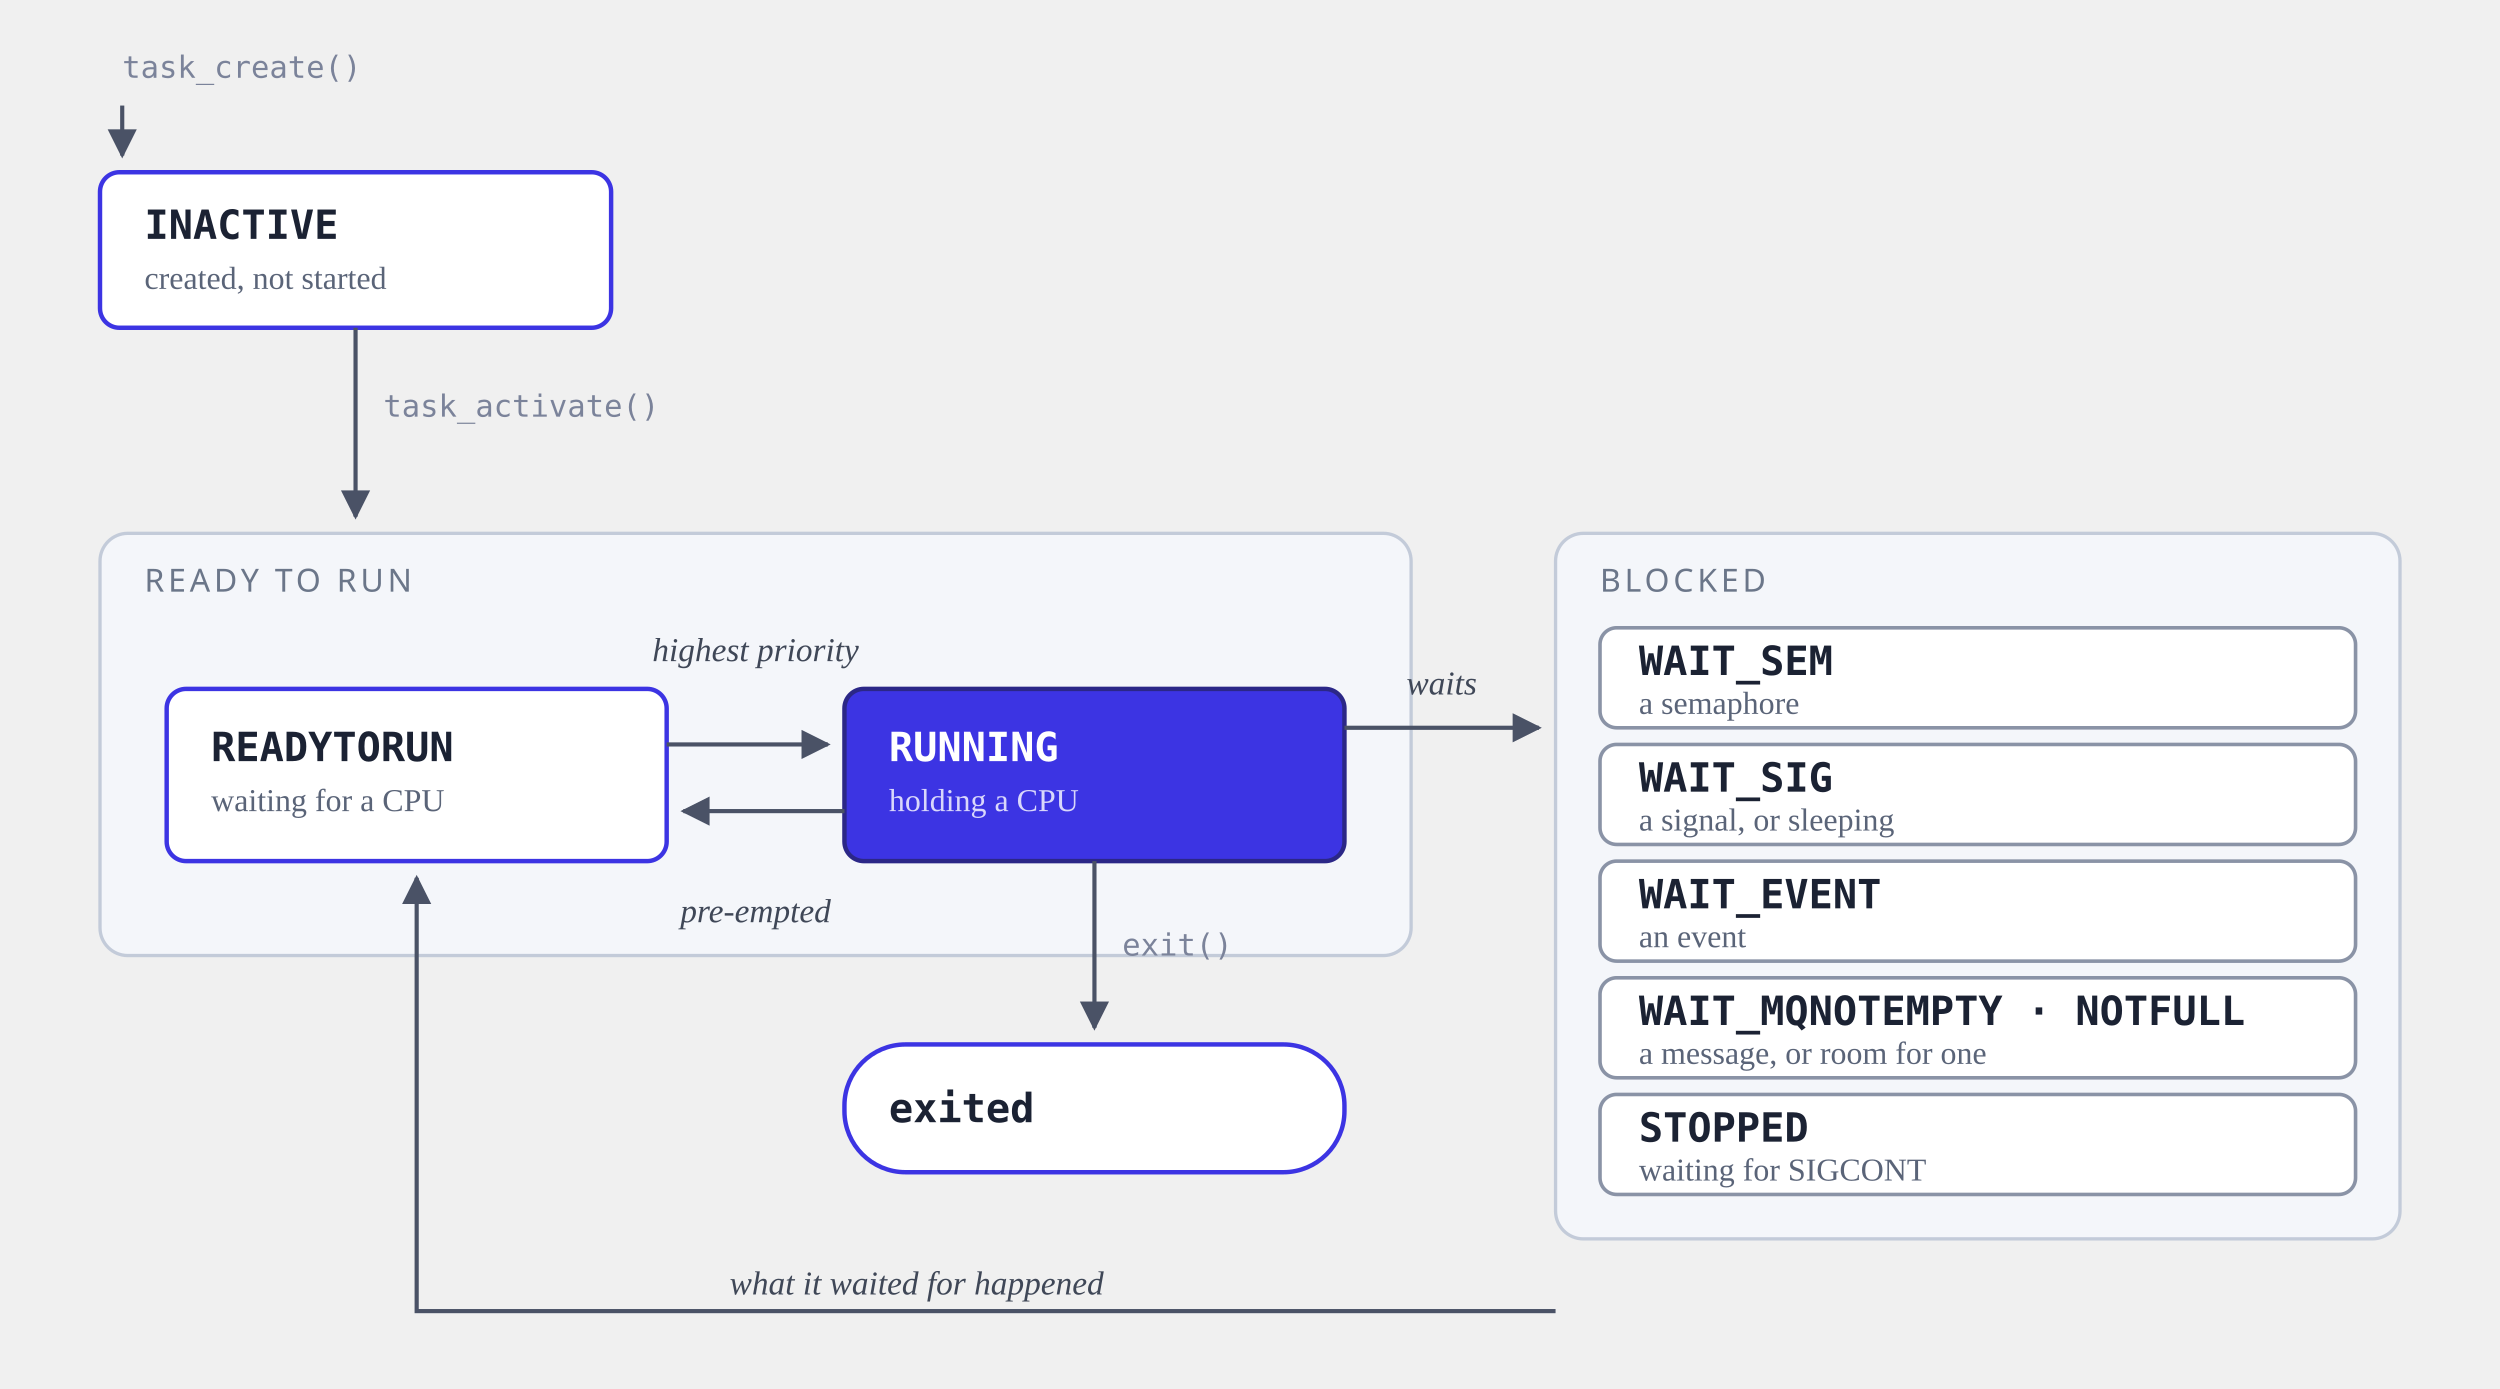
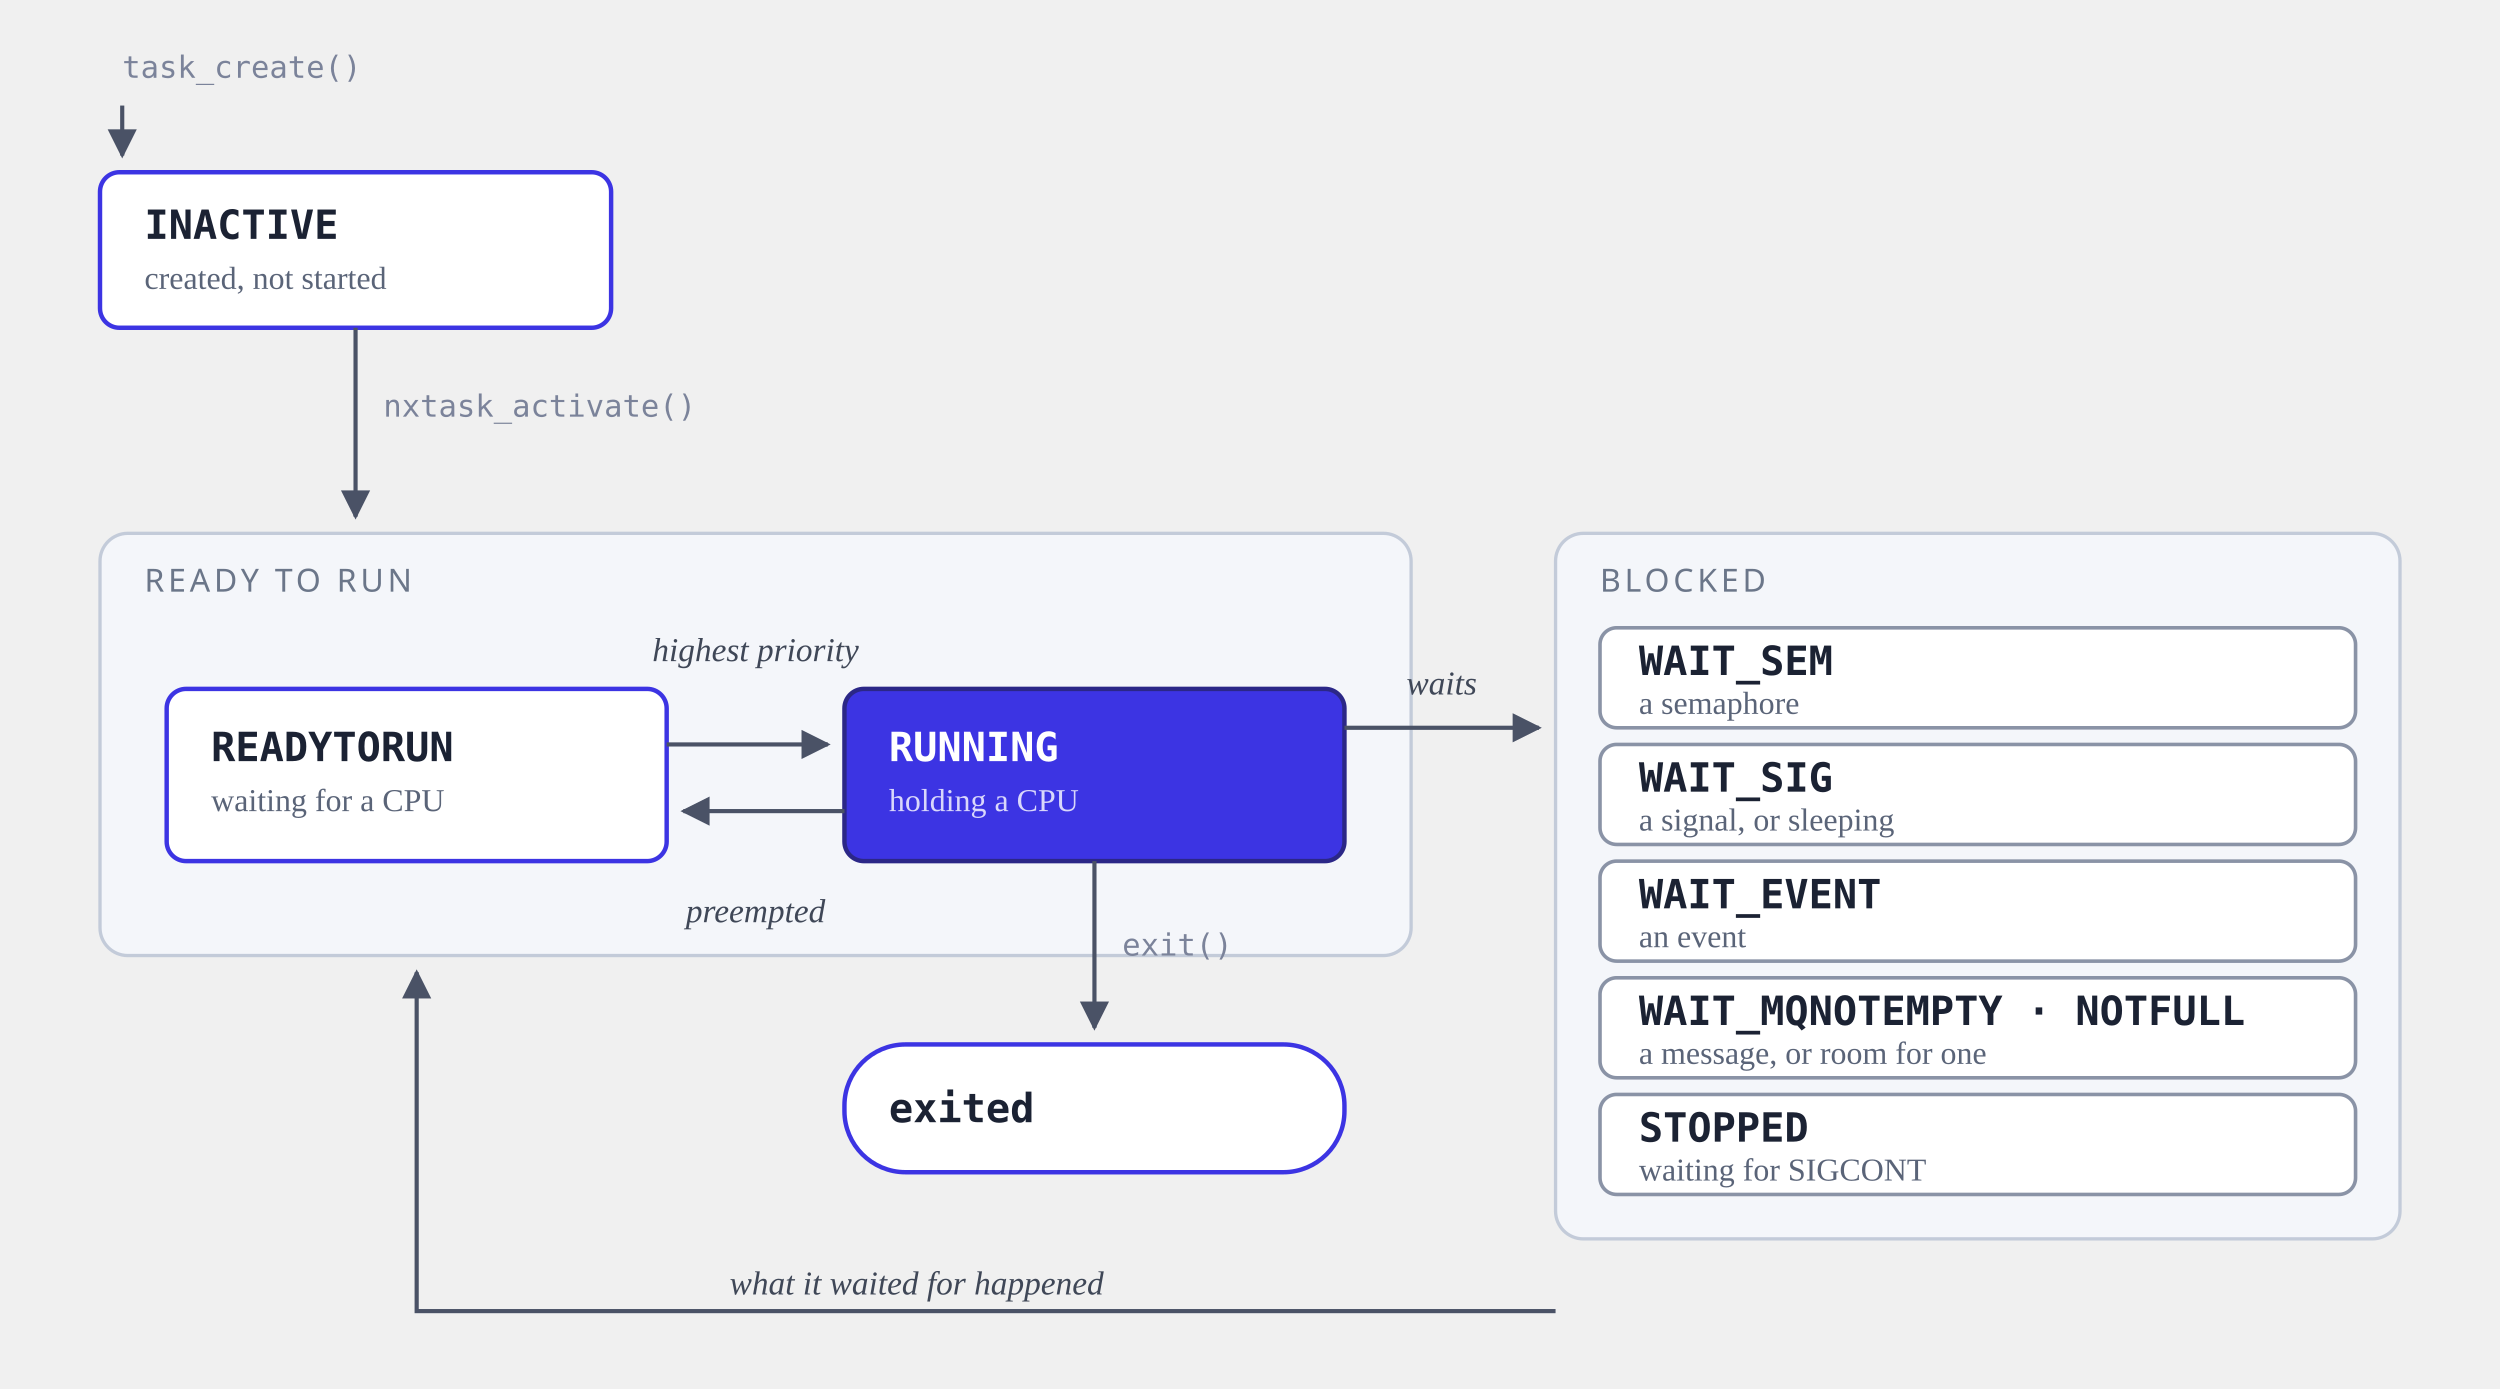
<svg xmlns="http://www.w3.org/2000/svg" viewBox="0 0 900 500" width="900" height="500" font-family="Charter, Georgia, 'Times New Roman', serif" role="img" aria-label="Task state machine: a task is created inactive, becomes ready to run, is given a CPU, may block waiting for a resource and return to ready, and finally exits.">
  <style>
    .panel    { fill: #f4f6fa; stroke: #c3cbd9; stroke-width: 1.2; }
    .plabel   { fill: #6b7689; font-size: 11.5px; letter-spacing: .12em;
                font-family: system-ui, sans-serif; }
    .node     { fill: #ffffff; stroke: #3c34e3; stroke-width: 1.6; }
    .node-run { fill: #3c34e3; stroke: #2b2787; stroke-width: 1.6; }
    .node-blk { fill: #ffffff; stroke: #8a93a6; stroke-width: 1.3; }
    .nm       { fill: #1b2233; font-size: 14.5px; font-weight: 600;
                font-family: ui-monospace, 'SFMono-Regular', Menlo, monospace; }
    .nm-on    { fill: #ffffff; font-size: 14.5px; font-weight: 600;
                font-family: ui-monospace, 'SFMono-Regular', Menlo, monospace; }
    .sub      { fill: #5a6478; font-size: 11.5px; }
    .sub-on   { fill: #d9d7fb; font-size: 11.5px; }
    .edge     { stroke: #4a5266; stroke-width: 1.5; fill: none; }
    .lbl      { fill: #3f4757; font-size: 12px; font-style: italic; }
    .api      { fill: #7b839a; font-size: 11px; font-family: ui-monospace, monospace; }
  </style>
  <defs>
    <marker id="a" viewBox="0 0 10 10" refX="9" refY="5" markerWidth="7" markerHeight="7" orient="auto-start-reverse">
      <path d="M0 0 L10 5 L0 10 z" fill="#4a5266" />
    </marker>
  </defs>
  <text class="api" x="44" y="28">task_create()</text>
  <path class="edge" d="M 44 38 L 44 56" marker-end="url(#a)" />
  <rect class="node" x="36" y="62" rx="7" width="184" height="56" />
  <text class="nm" x="52" y="86">INACTIVE</text>
  <text class="sub" x="52" y="104">created, not started</text>
  <path class="edge" d="M 128 118 L 128 186" marker-end="url(#a)" />
-   <text class="api" x="138" y="150">task_activate()</text>
+   <text class="api" x="138" y="150">nxtask_activate()</text>
  <rect class="panel" x="36" y="192" rx="10" width="472" height="152" />
  <text class="plabel" x="52" y="213">READY TO RUN</text>
  <rect class="node" x="60" y="248" rx="7" width="180" height="62" />
  <text class="nm" x="76" y="274">READYTORUN</text>
  <text class="sub" x="76" y="292">waiting for a CPU</text>
  <rect class="node-run" x="304" y="248" rx="7" width="180" height="62" />
  <text class="nm-on" x="320" y="274">RUNNING</text>
  <text class="sub-on" x="320" y="292">holding a CPU</text>
  <path class="edge" d="M 240 268 L 298 268" marker-end="url(#a)" />
  <text class="lbl" x="272" y="238" text-anchor="middle">highest priority</text>
  <path class="edge" d="M 304 292 L 246 292" marker-end="url(#a)" />
-   <text class="lbl" x="272" y="332" text-anchor="middle">pre-empted</text>
+   <text class="lbl" x="272" y="332" text-anchor="middle">preempted</text>
  <rect class="panel" x="560" y="192" rx="10" width="304" height="254" />
  <text class="plabel" x="576" y="213">BLOCKED</text>
  <g class="node-blk">
    <rect x="576" y="226" rx="6" width="272" height="36" />
    <rect x="576" y="268" rx="6" width="272" height="36" />
    <rect x="576" y="310" rx="6" width="272" height="36" />
    <rect x="576" y="352" rx="6" width="272" height="36" />
    <rect x="576" y="394" rx="6" width="272" height="36" />
  </g>
  <text class="nm" x="590" y="243" font-size="12.5">WAIT_SEM</text>
  <text class="sub" x="590" y="257">a semaphore</text>
  <text class="nm" x="590" y="285" font-size="12.5">WAIT_SIG</text>
  <text class="sub" x="590" y="299">a signal, or sleeping</text>
  <text class="nm" x="590" y="327" font-size="12.5">WAIT_EVENT</text>
  <text class="sub" x="590" y="341">an event</text>
  <text class="nm" x="590" y="369" font-size="12.5">WAIT_MQNOTEMPTY · NOTFULL</text>
  <text class="sub" x="590" y="383">a message, or room for one</text>
  <text class="nm" x="590" y="411" font-size="12.5">STOPPED</text>
  <text class="sub" x="590" y="425">waiting for SIGCONT</text>
  <path class="edge" d="M 484 262 L 554 262" marker-end="url(#a)" />
  <text class="lbl" x="519" y="250" text-anchor="middle">waits</text>
-   <path class="edge" d="M 560 472 L 150 472 L 150 316" marker-end="url(#a)" />
+   <path class="edge" d="M 560 472 L 150 472 L 150 350" marker-end="url(#a)" />
  <text class="lbl" x="330" y="466" text-anchor="middle">what it waited for happened</text>
  <rect class="node" x="304" y="376" rx="22" width="180" height="46" />
  <text class="nm" x="320" y="404">exited</text>
  <path class="edge" d="M 394 310 L 394 370" marker-end="url(#a)" />
  <text class="api" x="404" y="344">exit()</text>
</svg>
